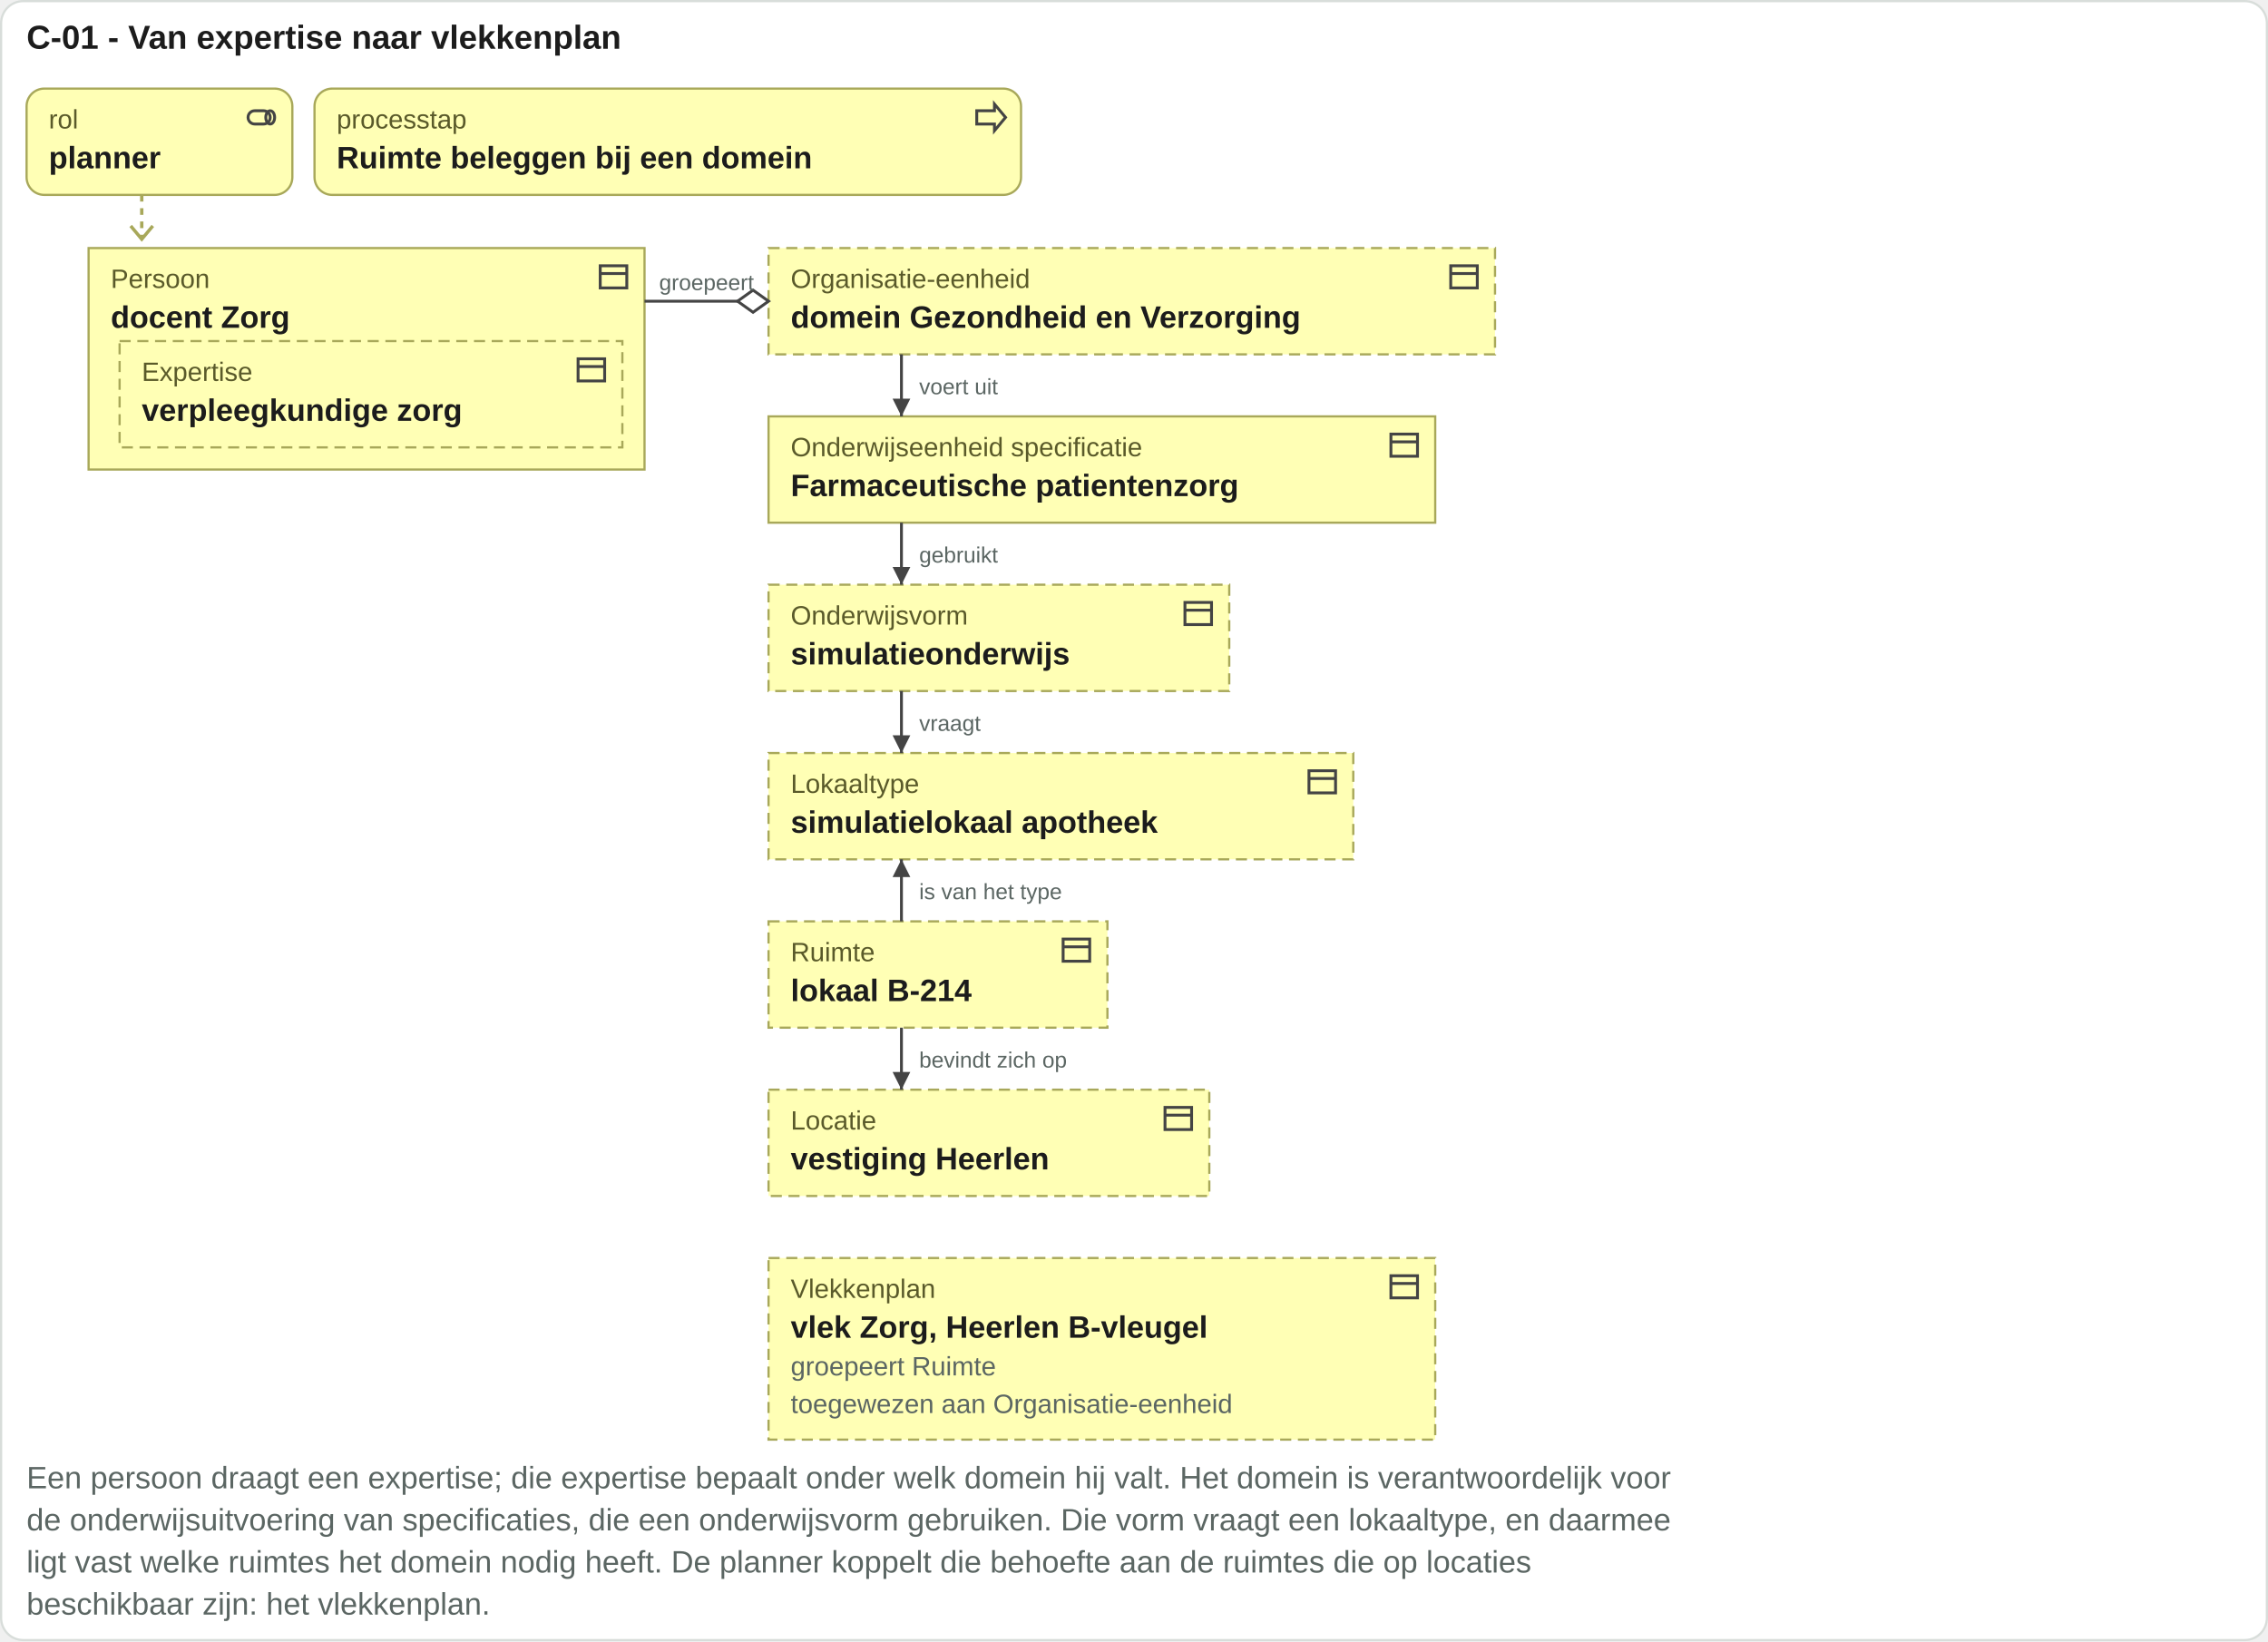
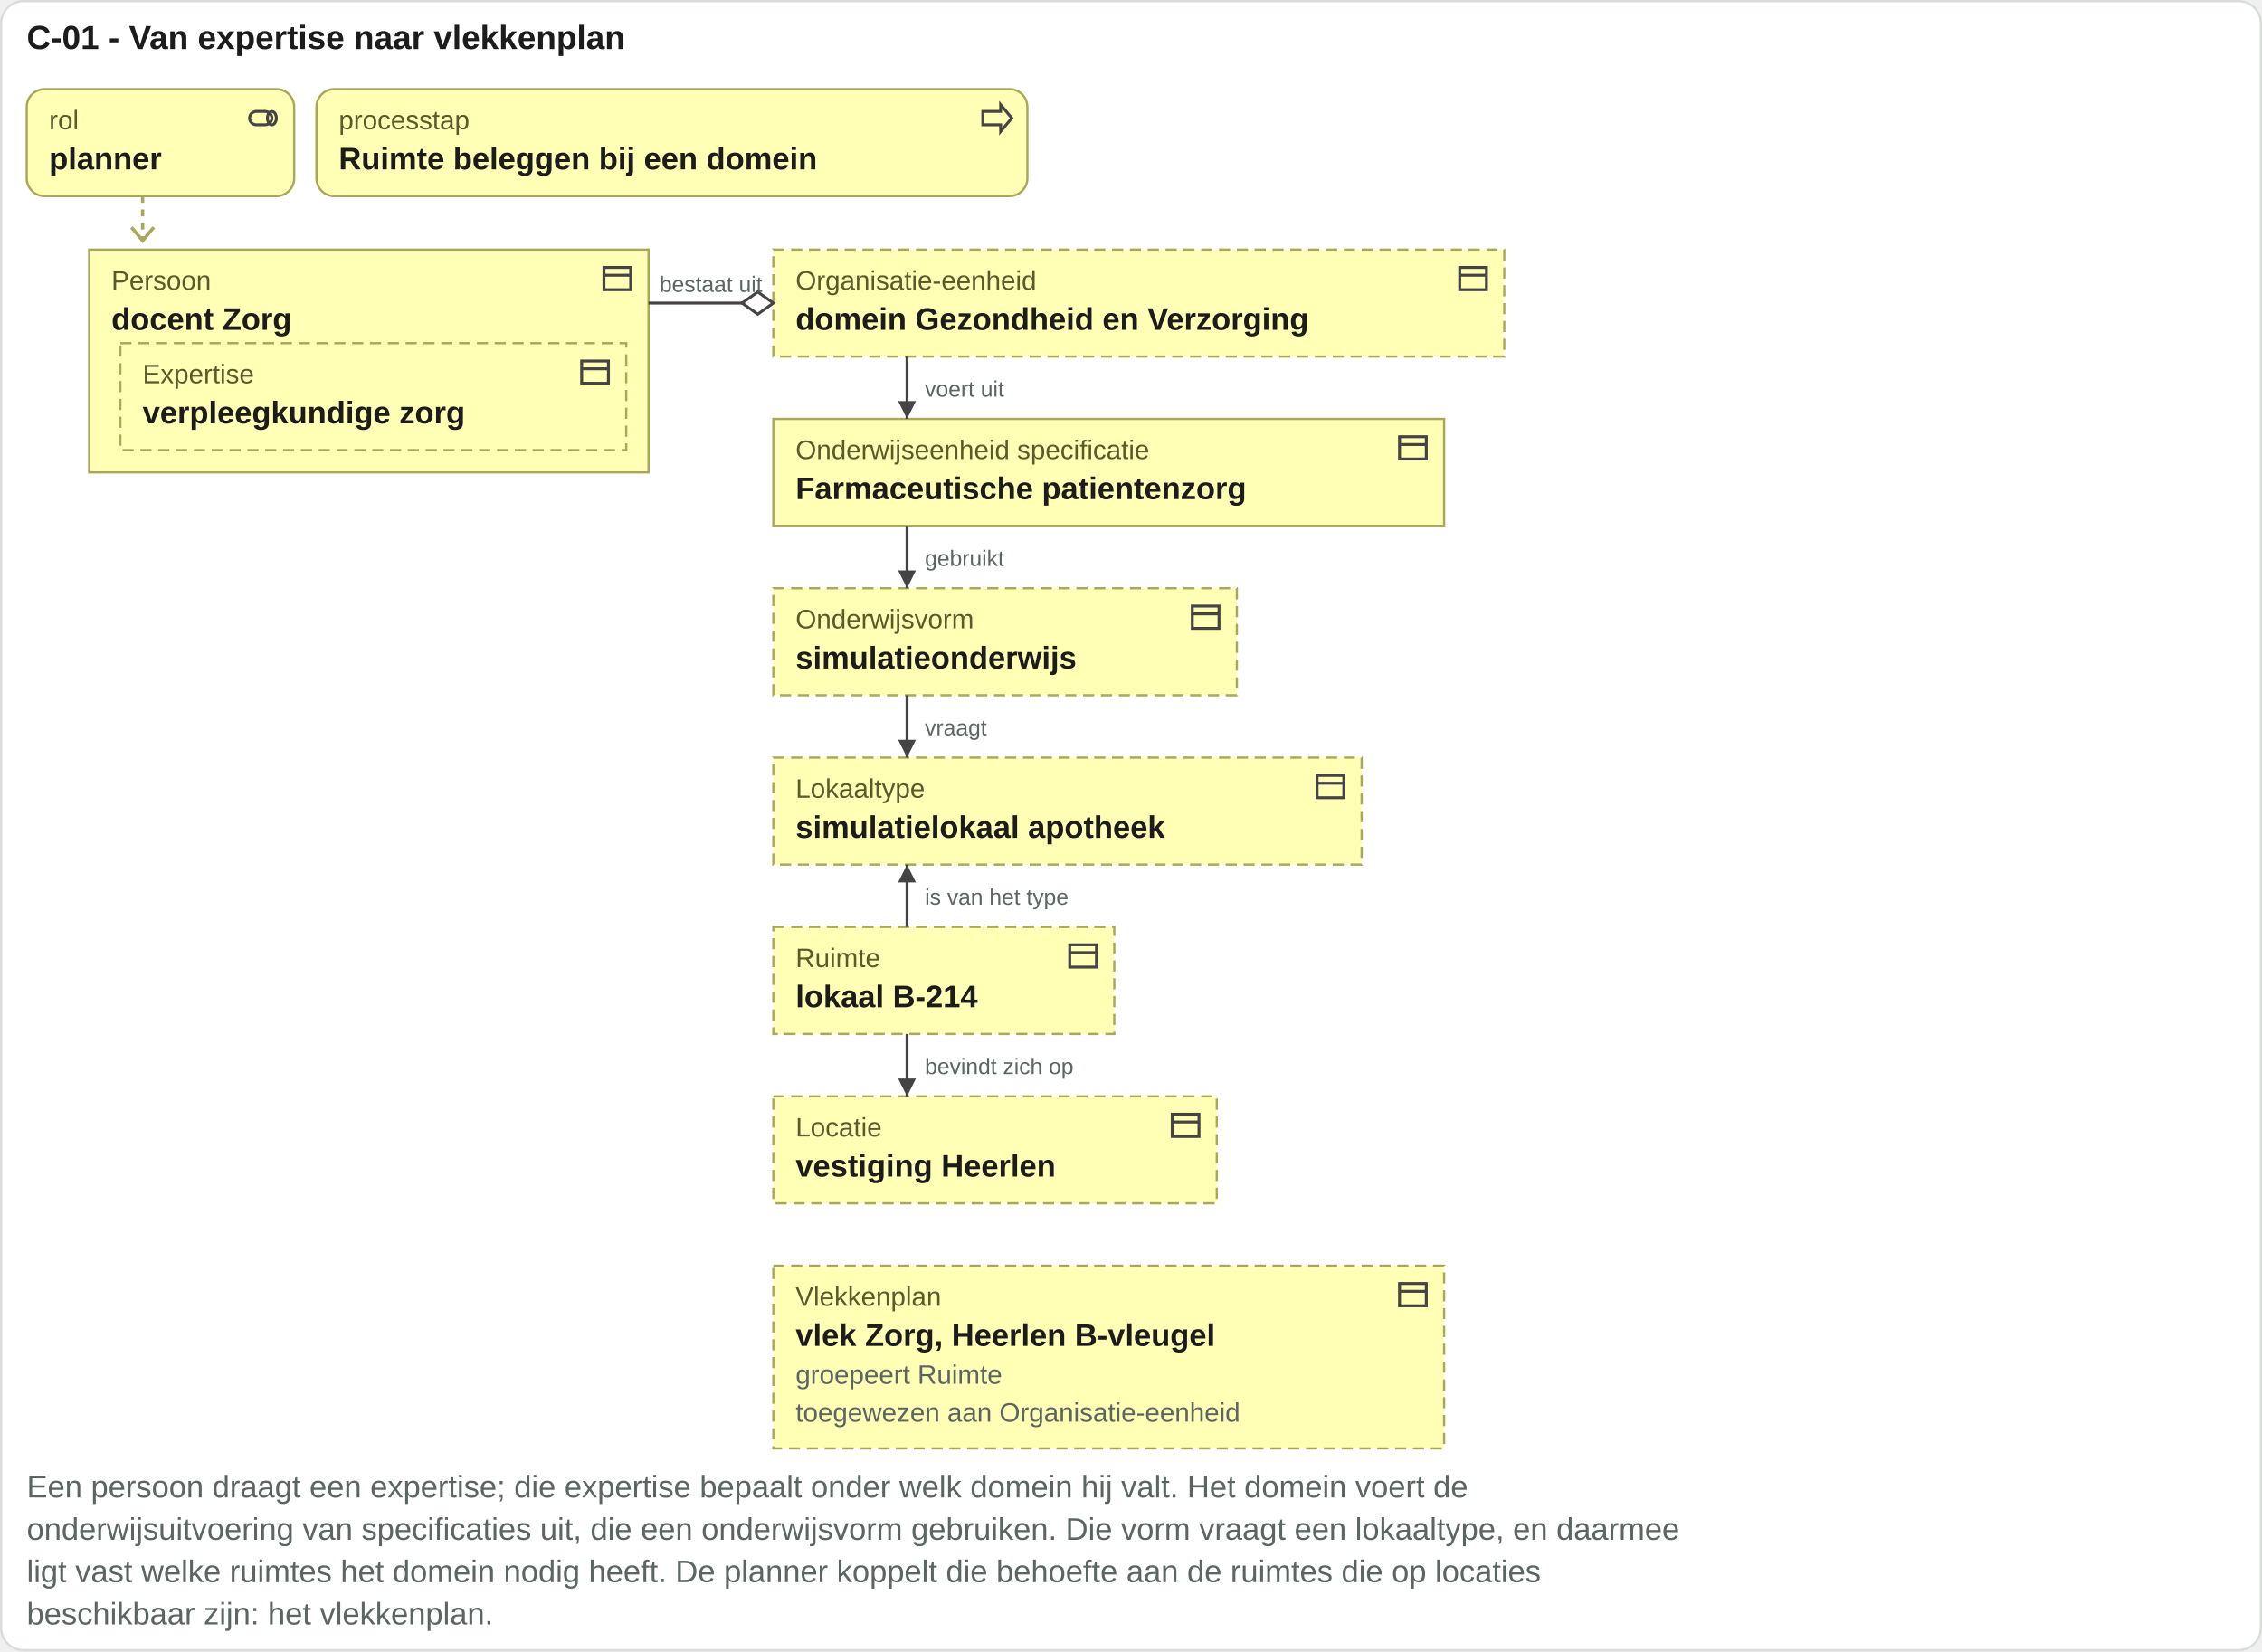
- <svg xmlns="http://www.w3.org/2000/svg" viewBox="0 0 1024 741" width="1024" height="741">
-   <rect x="0.5" y="0.5" width="1023" height="740" rx="10" fill="#ffffff" stroke="#d8ddda" />
+ <svg xmlns="http://www.w3.org/2000/svg" viewBox="0 0 1015 741" width="1015" height="741">
+   <rect x="0.5" y="0.5" width="1014" height="740" rx="10" fill="#ffffff" stroke="#d8ddda" />
  <text x="12" y="22" font-family="Arial, Helvetica, sans-serif" font-size="15" font-weight="bold" fill="#1c1c1c" text-anchor="start">C-01 - Van expertise naar vlekkenplan</text>
  <rect x="12" y="40" width="120" height="48" rx="8" fill="#ffffb5" stroke="#a8a85a" />
  <g transform="translate(110,45)" fill="none" stroke="#444" stroke-width="1.3">
    <rect x="2" y="5" width="10" height="6" rx="3" />
    <ellipse cx="12" cy="8" rx="2" ry="3" />
  </g>
  <text x="22" y="58" font-family="Arial, Helvetica, sans-serif" font-size="12" fill="#5a5a2a" text-anchor="start">rol</text>
  <text x="22" y="76" font-family="Arial, Helvetica, sans-serif" font-size="14" font-weight="bold" fill="#1c1c1c" text-anchor="start">planner</text>
  <rect x="142" y="40" width="319" height="48" rx="8" fill="#ffffb5" stroke="#a8a85a" />
  <g transform="translate(439,45)" fill="none" stroke="#444" stroke-width="1.3">
    <path d="M2 5h8V2l5 6-5 6v-3H2z" />
  </g>
  <text x="152" y="58" font-family="Arial, Helvetica, sans-serif" font-size="12" fill="#5a5a2a" text-anchor="start">processtap</text>
  <text x="152" y="76" font-family="Arial, Helvetica, sans-serif" font-size="14" font-weight="bold" fill="#1c1c1c" text-anchor="start">Ruimte beleggen bij een domein</text>
  <path d="M64 88 V108" stroke="#a8a85a" stroke-width="1.5" stroke-dasharray="3 3" />
  <path d="M59 102 l5 6 5 -6" fill="none" stroke="#a8a85a" stroke-width="1.5" />
  <rect x="40" y="112" width="251" height="100" rx="0" fill="#ffffb5" stroke="#a8a85a" />
  <g transform="translate(269,117)" fill="none" stroke="#444" stroke-width="1.3">
    <rect x="2" y="3" width="12" height="10" />
    <path d="M2 6.5h12" />
  </g>
  <text x="50" y="130" font-family="Arial, Helvetica, sans-serif" font-size="12" fill="#5a5a2a" text-anchor="start">Persoon</text>
  <text x="50" y="148" font-family="Arial, Helvetica, sans-serif" font-size="14" font-weight="bold" fill="#1c1c1c" text-anchor="start">docent Zorg</text>
  <rect x="54" y="154" width="227" height="48" rx="0" fill="#ffffb5" stroke="#a8a85a" stroke-dasharray="5 3" />
  <g transform="translate(259,159)" fill="none" stroke="#444" stroke-width="1.3">
    <rect x="2" y="3" width="12" height="10" />
    <path d="M2 6.5h12" />
  </g>
  <text x="64" y="172" font-family="Arial, Helvetica, sans-serif" font-size="12" fill="#5a5a2a" text-anchor="start">Expertise</text>
  <text x="64" y="190" font-family="Arial, Helvetica, sans-serif" font-size="14" font-weight="bold" fill="#1c1c1c" text-anchor="start">verpleegkundige zorg</text>
  <rect x="347" y="112" width="328" height="48" rx="0" fill="#ffffb5" stroke="#a8a85a" stroke-dasharray="5 3" />
  <g transform="translate(653,117)" fill="none" stroke="#444" stroke-width="1.3">
    <rect x="2" y="3" width="12" height="10" />
    <path d="M2 6.5h12" />
  </g>
  <text x="357" y="130" font-family="Arial, Helvetica, sans-serif" font-size="12" fill="#5a5a2a" text-anchor="start">Organisatie-eenheid</text>
  <text x="357" y="148" font-family="Arial, Helvetica, sans-serif" font-size="14" font-weight="bold" fill="#1c1c1c" text-anchor="start">domein Gezondheid en Verzorging</text>
  <rect x="347" y="188" width="301" height="48" rx="0" fill="#ffffb5" stroke="#a8a85a" />
  <g transform="translate(626,193)" fill="none" stroke="#444" stroke-width="1.3">
    <rect x="2" y="3" width="12" height="10" />
    <path d="M2 6.5h12" />
  </g>
  <text x="357" y="206" font-family="Arial, Helvetica, sans-serif" font-size="12" fill="#5a5a2a" text-anchor="start">Onderwijseenheid specificatie</text>
  <text x="357" y="224" font-family="Arial, Helvetica, sans-serif" font-size="14" font-weight="bold" fill="#1c1c1c" text-anchor="start">Farmaceutische patientenzorg</text>
  <rect x="347" y="264" width="208" height="48" rx="0" fill="#ffffb5" stroke="#a8a85a" stroke-dasharray="5 3" />
  <g transform="translate(533,269)" fill="none" stroke="#444" stroke-width="1.3">
    <rect x="2" y="3" width="12" height="10" />
    <path d="M2 6.5h12" />
  </g>
  <text x="357" y="282" font-family="Arial, Helvetica, sans-serif" font-size="12" fill="#5a5a2a" text-anchor="start">Onderwijsvorm</text>
  <text x="357" y="300" font-family="Arial, Helvetica, sans-serif" font-size="14" font-weight="bold" fill="#1c1c1c" text-anchor="start">simulatieonderwijs</text>
  <rect x="347" y="340" width="264" height="48" rx="0" fill="#ffffb5" stroke="#a8a85a" stroke-dasharray="5 3" />
  <g transform="translate(589,345)" fill="none" stroke="#444" stroke-width="1.3">
    <rect x="2" y="3" width="12" height="10" />
    <path d="M2 6.5h12" />
  </g>
  <text x="357" y="358" font-family="Arial, Helvetica, sans-serif" font-size="12" fill="#5a5a2a" text-anchor="start">Lokaaltype</text>
  <text x="357" y="376" font-family="Arial, Helvetica, sans-serif" font-size="14" font-weight="bold" fill="#1c1c1c" text-anchor="start">simulatielokaal apotheek</text>
  <rect x="347" y="416" width="153" height="48" rx="0" fill="#ffffb5" stroke="#a8a85a" stroke-dasharray="5 3" />
  <g transform="translate(478,421)" fill="none" stroke="#444" stroke-width="1.3">
    <rect x="2" y="3" width="12" height="10" />
    <path d="M2 6.5h12" />
  </g>
  <text x="357" y="434" font-family="Arial, Helvetica, sans-serif" font-size="12" fill="#5a5a2a" text-anchor="start">Ruimte</text>
  <text x="357" y="452" font-family="Arial, Helvetica, sans-serif" font-size="14" font-weight="bold" fill="#1c1c1c" text-anchor="start">lokaal B-214</text>
  <rect x="347" y="492" width="199" height="48" rx="0" fill="#ffffb5" stroke="#a8a85a" stroke-dasharray="5 3" />
  <g transform="translate(524,497)" fill="none" stroke="#444" stroke-width="1.3">
    <rect x="2" y="3" width="12" height="10" />
    <path d="M2 6.5h12" />
  </g>
  <text x="357" y="510" font-family="Arial, Helvetica, sans-serif" font-size="12" fill="#5a5a2a" text-anchor="start">Locatie</text>
  <text x="357" y="528" font-family="Arial, Helvetica, sans-serif" font-size="14" font-weight="bold" fill="#1c1c1c" text-anchor="start">vestiging Heerlen</text>
  <rect x="347" y="568" width="301" height="82" rx="0" fill="#ffffb5" stroke="#a8a85a" stroke-dasharray="5 3" />
  <g transform="translate(626,573)" fill="none" stroke="#444" stroke-width="1.3">
    <rect x="2" y="3" width="12" height="10" />
    <path d="M2 6.5h12" />
  </g>
  <text x="357" y="586" font-family="Arial, Helvetica, sans-serif" font-size="12" fill="#5a5a2a" text-anchor="start">Vlekkenplan</text>
  <text x="357" y="604" font-family="Arial, Helvetica, sans-serif" font-size="14" font-weight="bold" fill="#1c1c1c" text-anchor="start">vlek Zorg, Heerlen B-vleugel</text>
  <text x="357" y="621" font-family="Arial, Helvetica, sans-serif" font-size="12" fill="#5b6663" text-anchor="start">groepeert Ruimte</text>
  <text x="357" y="638" font-family="Arial, Helvetica, sans-serif" font-size="12" fill="#5b6663" text-anchor="start">toegewezen aan Organisatie-eenheid</text>
  <path d="M291 136H347" stroke="#444" stroke-width="1.3" fill="none" />
  <path d="M347 136l-7 -5l-7 5l7 5z" fill="#ffffff" stroke="#444" stroke-width="1.3" />
-   <text x="319" y="131" font-family="Arial, Helvetica, sans-serif" font-size="10" fill="#5b6663" text-anchor="middle">groepeert</text>
+   <text x="319" y="131" font-family="Arial, Helvetica, sans-serif" font-size="10" fill="#5b6663" text-anchor="middle">bestaat uit</text>
  <path d="M407 160V188" stroke="#444" stroke-width="1.3" fill="none" />
  <path d="M407 188l-4 -8h8z" fill="#444" />
  <text x="415" y="178" font-family="Arial, Helvetica, sans-serif" font-size="10" fill="#5b6663" text-anchor="start">voert uit</text>
  <path d="M407 236V264" stroke="#444" stroke-width="1.3" fill="none" />
  <path d="M407 264l-4 -8h8z" fill="#444" />
  <text x="415" y="254" font-family="Arial, Helvetica, sans-serif" font-size="10" fill="#5b6663" text-anchor="start">gebruikt</text>
  <path d="M407 312V340" stroke="#444" stroke-width="1.3" fill="none" />
  <path d="M407 340l-4 -8h8z" fill="#444" />
  <text x="415" y="330" font-family="Arial, Helvetica, sans-serif" font-size="10" fill="#5b6663" text-anchor="start">vraagt</text>
  <path d="M407 388V416" stroke="#444" stroke-width="1.3" fill="none" />
  <path d="M407 388l-4 8h8z" fill="#444" />
  <text x="415" y="406" font-family="Arial, Helvetica, sans-serif" font-size="10" fill="#5b6663" text-anchor="start">is van het type</text>
  <path d="M407 464V492" stroke="#444" stroke-width="1.3" fill="none" />
  <path d="M407 492l-4 -8h8z" fill="#444" />
  <text x="415" y="482" font-family="Arial, Helvetica, sans-serif" font-size="10" fill="#5b6663" text-anchor="start">bevindt zich op</text>
-   <text x="12" y="672" font-family="Arial, Helvetica, sans-serif" font-size="14" fill="#5b6663" text-anchor="start">Een persoon draagt een expertise; die expertise bepaalt onder welk domein hij valt. Het domein is verantwoordelijk voor</text>
-   <text x="12" y="691" font-family="Arial, Helvetica, sans-serif" font-size="14" fill="#5b6663" text-anchor="start">de onderwijsuitvoering van specificaties, die een onderwijsvorm gebruiken. Die vorm vraagt een lokaaltype, en daarmee</text>
+   <text x="12" y="672" font-family="Arial, Helvetica, sans-serif" font-size="14" fill="#5b6663" text-anchor="start">Een persoon draagt een expertise; die expertise bepaalt onder welk domein hij valt. Het domein voert de</text>
+   <text x="12" y="691" font-family="Arial, Helvetica, sans-serif" font-size="14" fill="#5b6663" text-anchor="start">onderwijsuitvoering van specificaties uit, die een onderwijsvorm gebruiken. Die vorm vraagt een lokaaltype, en daarmee</text>
  <text x="12" y="710" font-family="Arial, Helvetica, sans-serif" font-size="14" fill="#5b6663" text-anchor="start">ligt vast welke ruimtes het domein nodig heeft. De planner koppelt die behoefte aan de ruimtes die op locaties</text>
  <text x="12" y="729" font-family="Arial, Helvetica, sans-serif" font-size="14" fill="#5b6663" text-anchor="start">beschikbaar zijn: het vlekkenplan.</text>
</svg>
